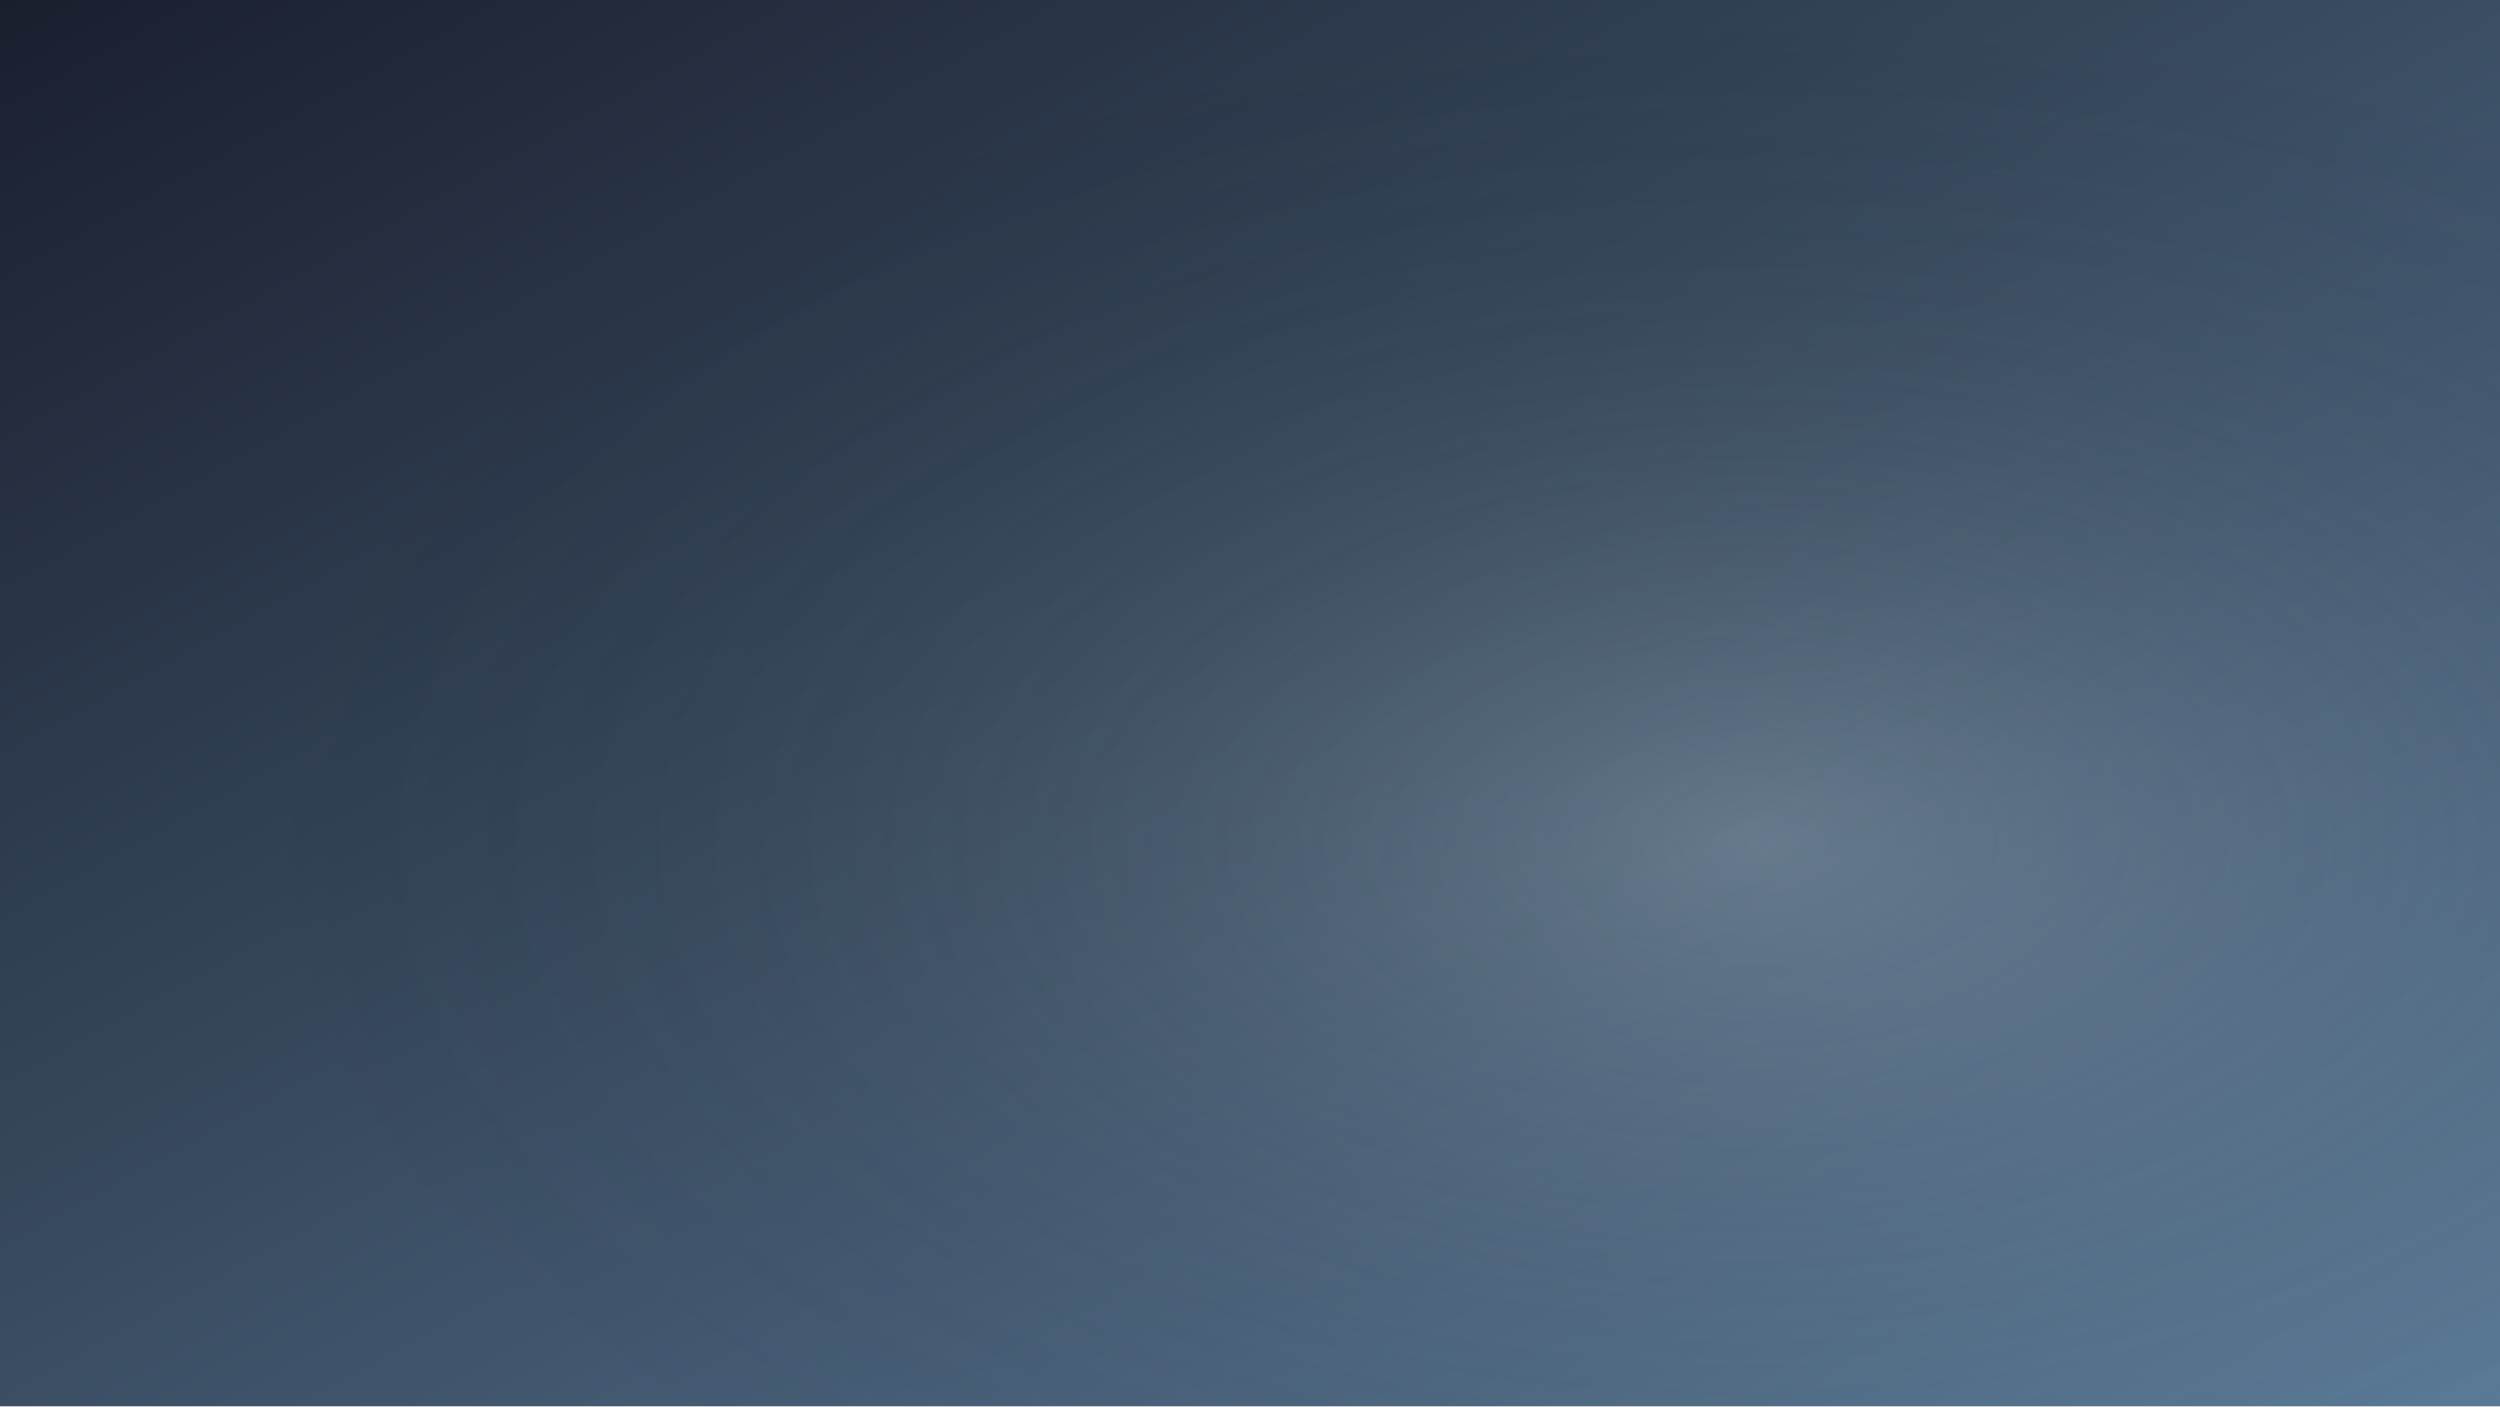
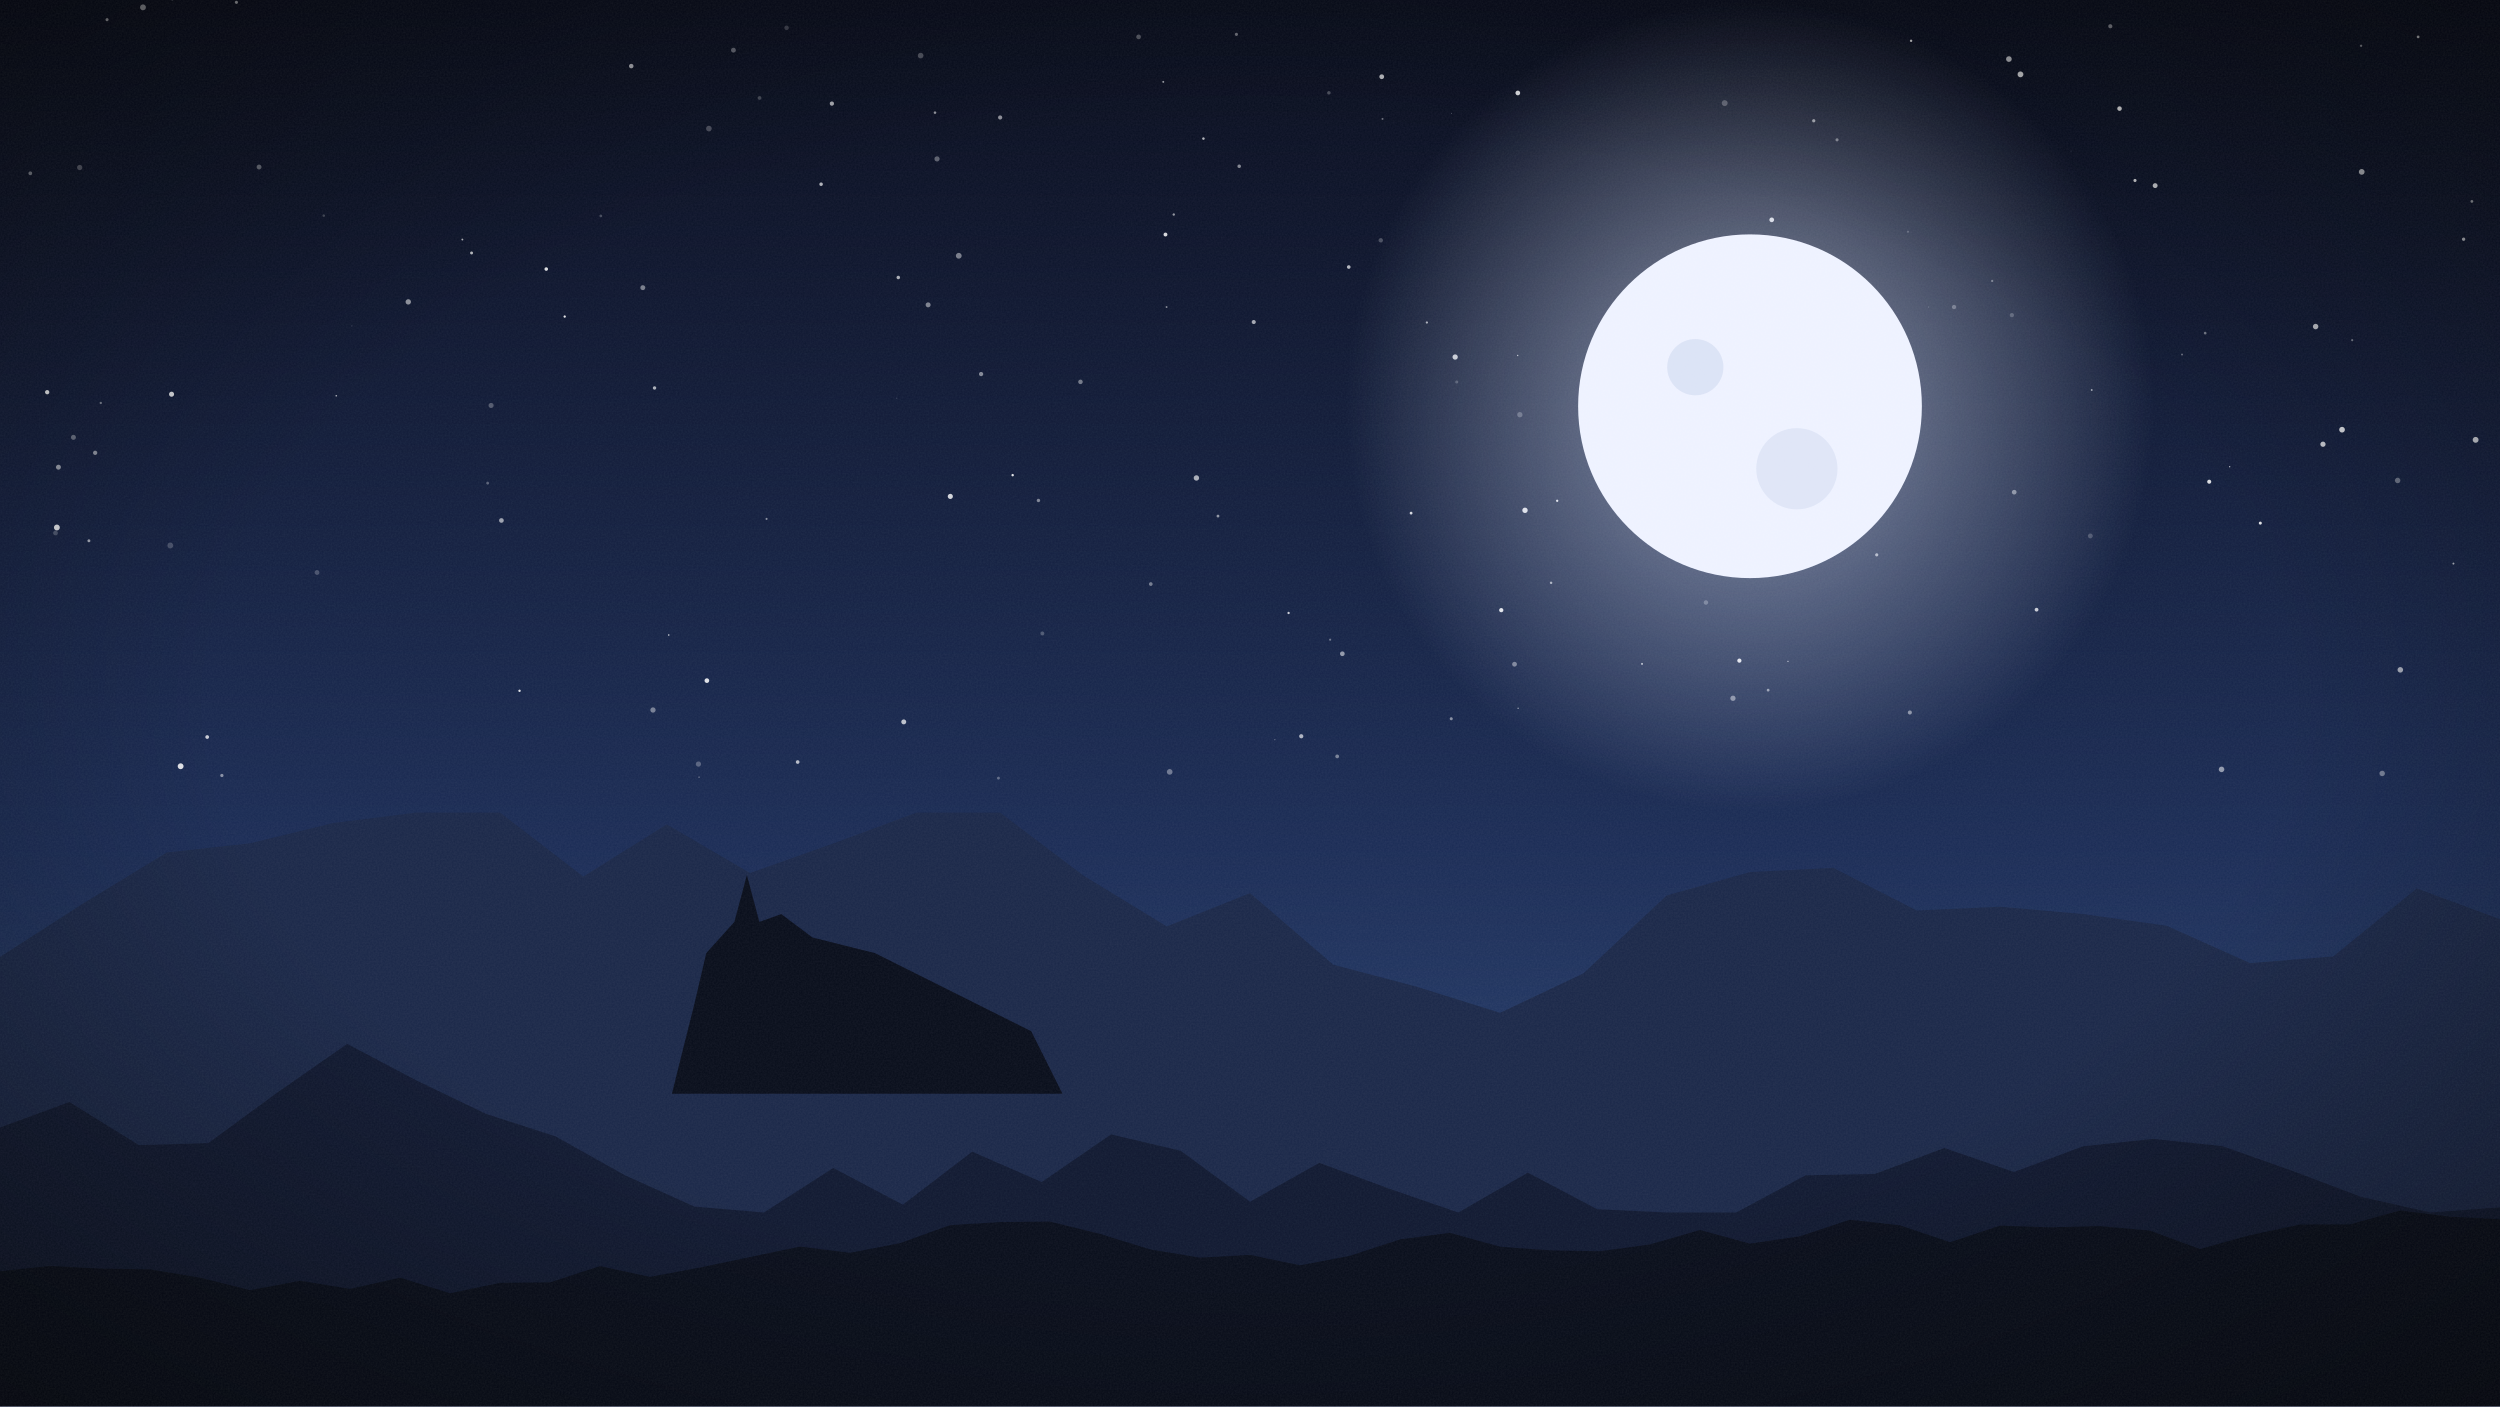
<svg xmlns="http://www.w3.org/2000/svg" width="1600" height="900" viewBox="0 0 1600 900">
  <defs>
-     <linearGradient id="g" x1="0" y1="0" x2="1" y2="1">
-       <stop offset="0" stop-color="#1a1f2e" />
-       <stop offset="1" stop-color="#5b7c99" />
+     <filter id="grain">
+       <feTurbulence type="fractalNoise" baseFrequency="0.9" numOctaves="2" stitchTiles="stitch" />
+       <feColorMatrix values="0 0 0 0 1  0 0 0 0 1  0 0 0 0 1  0 0 0 0.06 0" />
+     </filter>
+     <radialGradient id="vig" cx="0.5" cy="0.5" r="0.75">
+       <stop offset="0.55" stop-color="#000" stop-opacity="0" />
+       <stop offset="1" stop-color="#000" stop-opacity="0.55" />
+     </radialGradient>
+     <linearGradient id="s" x1="0" y1="0" x2="0" y2="1">
+       <stop offset="0" stop-color="#060a1a" />
+       <stop offset="0.6" stop-color="#1a2b55" />
+       <stop offset="1" stop-color="#2e4a7a" />
    </linearGradient>
-     <radialGradient id="r" cx="0.7" cy="0.6" r="0.6">
-       <stop offset="0" stop-color="#ffffff" stop-opacity="0.18" />
-       <stop offset="1" stop-color="#000000" stop-opacity="0" />
+     <radialGradient id="glow" cx="0.5" cy="0.5" r="0.5">
+       <stop offset="0" stop-color="#dfe8ff" stop-opacity="0.6" />
+       <stop offset="1" stop-color="#dfe8ff" stop-opacity="0" />
    </radialGradient>
  </defs>
-   <rect width="1600" height="900" fill="url(#g)" />
-   <rect width="1600" height="900" fill="url(#r)" />
+   <rect width="1600" height="900" fill="url(#s)" />
+   <circle cx="384.5" cy="138.2" r="0.86" fill="#fff" opacity="0.25" />
+   <circle cx="1144.3" cy="423.3" r="0.44" fill="#fff" opacity="0.70" />
+   <circle cx="165.8" cy="106.9" r="1.56" fill="#fff" opacity="0.39" />
+   <circle cx="574.9" cy="177.6" r="1.13" fill="#fff" opacity="0.65" />
+   <circle cx="627.9" cy="239.4" r="1.37" fill="#fff" opacity="0.48" />
+   <circle cx="202.9" cy="366.4" r="1.54" fill="#fff" opacity="0.23" />
+   <circle cx="486.1" cy="62.7" r="1.22" fill="#fff" opacity="0.24" />
+   <circle cx="578.4" cy="462.0" r="1.59" fill="#fff" opacity="0.71" />
+   <circle cx="1547.6" cy="23.6" r="0.88" fill="#fff" opacity="0.74" />
+   <circle cx="51.0" cy="107.2" r="1.68" fill="#fff" opacity="0.32" />
+   <circle cx="452.4" cy="435.6" r="1.50" fill="#fff" opacity="0.86" />
+   <circle cx="1160.8" cy="77.3" r="1.04" fill="#fff" opacity="0.62" />
+   <circle cx="913.2" cy="206.4" r="0.71" fill="#fff" opacity="0.63" />
+   <circle cx="728.7" cy="23.6" r="1.51" fill="#fff" opacity="0.30" />
+   <circle cx="56.9" cy="346.1" r="0.94" fill="#fff" opacity="0.61" />
+   <circle cx="447.4" cy="497.4" r="0.53" fill="#fff" opacity="0.32" />
+   <circle cx="64.5" cy="257.9" r="0.75" fill="#fff" opacity="0.43" />
+   <circle cx="1171.6" cy="255.9" r="0.62" fill="#fff" opacity="0.58" />
+   <circle cx="312.1" cy="309.2" r="0.92" fill="#fff" opacity="0.30" />
+   <circle cx="109.0" cy="349.1" r="1.87" fill="#fff" opacity="0.22" />
+   <circle cx="411.4" cy="184.1" r="1.58" fill="#fff" opacity="0.44" />
+   <circle cx="510.5" cy="487.7" r="1.18" fill="#fff" opacity="0.69" />
+   <circle cx="1350.6" cy="16.8" r="1.33" fill="#fff" opacity="0.47" />
+   <circle cx="261.3" cy="193.2" r="1.73" fill="#fff" opacity="0.54" />
+   <circle cx="1534.5" cy="307.5" r="1.76" fill="#fff" opacity="0.36" />
+   <circle cx="971.3" cy="227.5" r="0.47" fill="#fff" opacity="0.68" />
+   <circle cx="525.5" cy="117.9" r="1.14" fill="#fff" opacity="0.67" />
+   <circle cx="765.7" cy="305.9" r="1.74" fill="#fff" opacity="0.64" />
+   <circle cx="884.3" cy="49.1" r="1.54" fill="#fff" opacity="0.70" />
+   <circle cx="1175.7" cy="89.5" r="0.99" fill="#fff" opacity="0.45" />
+   <circle cx="110.2" cy="0.3" r="0.40" fill="#fff" opacity="0.26" />
+   <circle cx="928.8" cy="460.0" r="0.99" fill="#fff" opacity="0.47" />
+   <circle cx="1482.0" cy="209.0" r="1.75" fill="#fff" opacity="0.73" />
+   <circle cx="640.1" cy="75.2" r="1.34" fill="#fff" opacity="0.54" />
+   <circle cx="598.4" cy="72.1" r="0.82" fill="#fff" opacity="0.56" />
+   <circle cx="802.4" cy="206.1" r="1.31" fill="#fff" opacity="0.62" />
+   <circle cx="418.9" cy="248.3" r="1.09" fill="#fff" opacity="0.65" />
+   <circle cx="1076.8" cy="354.7" r="1.53" fill="#fff" opacity="0.73" />
+   <circle cx="404.0" cy="42.3" r="1.45" fill="#fff" opacity="0.64" />
+   <circle cx="883.7" cy="153.8" r="1.41" fill="#fff" opacity="0.25" />
+   <circle cx="1356.5" cy="69.5" r="1.46" fill="#fff" opacity="0.87" />
+   <circle cx="1293.1" cy="47.6" r="1.87" fill="#fff" opacity="0.79" />
+   <circle cx="361.4" cy="202.6" r="0.75" fill="#fff" opacity="0.89" />
+   <circle cx="215.2" cy="253.3" r="0.54" fill="#fff" opacity="0.66" />
+   <circle cx="1427.0" cy="298.7" r="0.44" fill="#fff" opacity="0.75" />
+   <circle cx="91.5" cy="4.7" r="1.89" fill="#fff" opacity="0.57" />
+   <circle cx="225.2" cy="208.6" r="0.33" fill="#fff" opacity="0.31" />
+   <circle cx="884.8" cy="76.1" r="0.63" fill="#fff" opacity="0.39" />
+   <circle cx="532.4" cy="66.3" r="1.38" fill="#fff" opacity="0.65" />
+   <circle cx="770.2" cy="88.7" r="0.82" fill="#fff" opacity="0.68" />
+   <circle cx="1570.2" cy="360.7" r="0.63" fill="#fff" opacity="0.66" />
+   <circle cx="1325.5" cy="96.7" r="0.33" fill="#fff" opacity="0.22" />
+   <circle cx="1045.5" cy="288.0" r="1.12" fill="#fff" opacity="0.62" />
+   <circle cx="1222.3" cy="456.0" r="1.31" fill="#fff" opacity="0.47" />
+   <circle cx="1091.8" cy="385.6" r="1.42" fill="#fff" opacity="0.28" />
+   <circle cx="815.9" cy="473.4" r="0.40" fill="#fff" opacity="0.36" />
+   <circle cx="1109.1" cy="446.9" r="1.70" fill="#fff" opacity="0.45" />
+   <circle cx="36.4" cy="337.6" r="1.89" fill="#fff" opacity="0.86" />
+   <circle cx="1505.4" cy="217.7" r="0.70" fill="#fff" opacity="0.43" />
+   <circle cx="779.5" cy="330.3" r="0.91" fill="#fff" opacity="0.53" />
+   <circle cx="736.5" cy="373.8" r="1.21" fill="#fff" opacity="0.40" />
+   <circle cx="996.6" cy="320.5" r="0.74" fill="#fff" opacity="0.89" />
+   <circle cx="47.0" cy="279.9" r="1.60" fill="#fff" opacity="0.36" />
+   <circle cx="1285.7" cy="37.8" r="1.82" fill="#fff" opacity="0.68" />
+   <circle cx="1511.1" cy="29.3" r="0.74" fill="#fff" opacity="0.52" />
+   <circle cx="1582.0" cy="128.9" r="0.90" fill="#fff" opacity="0.58" />
+   <circle cx="972.7" cy="265.4" r="1.71" fill="#fff" opacity="0.26" />
+   <circle cx="748.6" cy="494.0" r="1.82" fill="#fff" opacity="0.37" />
+   <circle cx="1486.7" cy="284.3" r="1.68" fill="#fff" opacity="0.76" />
+   <circle cx="667.1" cy="405.4" r="1.26" fill="#fff" opacity="0.24" />
+   <circle cx="859.1" cy="418.4" r="1.51" fill="#fff" opacity="0.53" />
+   <circle cx="428.0" cy="406.4" r="0.49" fill="#fff" opacity="0.85" />
+   <circle cx="1287.6" cy="201.7" r="1.37" fill="#fff" opacity="0.23" />
+   <circle cx="1421.8" cy="492.4" r="1.78" fill="#fff" opacity="0.53" />
+   <circle cx="1102.8" cy="315.8" r="1.74" fill="#fff" opacity="0.42" />
+   <circle cx="929.0" cy="72.6" r="0.34" fill="#fff" opacity="0.28" />
+   <circle cx="608.2" cy="317.7" r="1.65" fill="#fff" opacity="0.81" />
+   <circle cx="1411.3" cy="213.2" r="0.87" fill="#fff" opacity="0.42" />
+   <circle cx="1221.1" cy="148.3" r="0.67" fill="#fff" opacity="0.24" />
+   <circle cx="301.8" cy="161.9" r="0.95" fill="#fff" opacity="0.72" />
+   <circle cx="1113.2" cy="422.8" r="1.35" fill="#fff" opacity="0.88" />
+   <circle cx="295.9" cy="153.3" r="0.61" fill="#fff" opacity="0.69" />
+   <circle cx="151.3" cy="1.5" r="1.00" fill="#fff" opacity="0.63" />
+   <circle cx="142.0" cy="496.3" r="1.06" fill="#fff" opacity="0.48" />
+   <circle cx="1337.8" cy="343.0" r="1.57" fill="#fff" opacity="0.22" />
+   <circle cx="1131.6" cy="441.7" r="0.90" fill="#fff" opacity="0.53" />
+   <circle cx="751.2" cy="137.3" r="0.77" fill="#fff" opacity="0.55" />
+   <circle cx="490.6" cy="332.1" r="0.66" fill="#fff" opacity="0.50" />
+   <circle cx="1187.3" cy="221.3" r="1.39" fill="#fff" opacity="0.82" />
+   <circle cx="469.4" cy="32.1" r="1.56" fill="#fff" opacity="0.35" />
+   <circle cx="1498.9" cy="275.0" r="1.83" fill="#fff" opacity="0.82" />
+   <circle cx="1133.9" cy="140.7" r="1.51" fill="#fff" opacity="0.83" />
+   <circle cx="37.4" cy="299.0" r="1.59" fill="#fff" opacity="0.56" />
+   <circle cx="855.8" cy="484.1" r="1.21" fill="#fff" opacity="0.42" />
+   <circle cx="992.7" cy="373.0" r="0.79" fill="#fff" opacity="0.61" />
+   <circle cx="1303.4" cy="390.2" r="1.21" fill="#fff" opacity="0.76" />
+   <circle cx="1234.2" cy="196.5" r="0.31" fill="#fff" opacity="0.32" />
+   <circle cx="932.3" cy="244.5" r="0.97" fill="#fff" opacity="0.22" />
+   <circle cx="851.3" cy="409.4" r="0.68" fill="#fff" opacity="0.38" />
+   <circle cx="976.0" cy="326.6" r="1.73" fill="#fff" opacity="0.86" />
+   <circle cx="594.0" cy="195.1" r="1.60" fill="#fff" opacity="0.46" />
+   <circle cx="1536.2" cy="428.7" r="1.78" fill="#fff" opacity="0.61" />
+   <circle cx="613.6" cy="163.7" r="1.86" fill="#fff" opacity="0.44" />
+   <circle cx="573.9" cy="254.8" r="0.30" fill="#fff" opacity="0.33" />
+   <circle cx="503.4" cy="17.8" r="1.46" fill="#fff" opacity="0.21" />
+   <circle cx="599.7" cy="101.7" r="1.67" fill="#fff" opacity="0.33" />
+   <circle cx="639.0" cy="498.0" r="0.93" fill="#fff" opacity="0.32" />
+   <circle cx="664.6" cy="320.3" r="1.10" fill="#fff" opacity="0.46" />
+   <circle cx="19.4" cy="110.9" r="1.21" fill="#fff" opacity="0.48" />
+   <circle cx="850.5" cy="59.4" r="1.11" fill="#fff" opacity="0.26" />
+   <circle cx="207.2" cy="138.0" r="0.82" fill="#fff" opacity="0.24" />
+   <circle cx="60.9" cy="289.8" r="1.37" fill="#fff" opacity="0.52" />
+   <circle cx="969.3" cy="425.1" r="1.53" fill="#fff" opacity="0.42" />
+   <circle cx="1511.5" cy="110.0" r="1.84" fill="#fff" opacity="0.69" />
+   <circle cx="417.9" cy="454.4" r="1.70" fill="#fff" opacity="0.41" />
+   <circle cx="320.9" cy="333.1" r="1.51" fill="#fff" opacity="0.58" />
+   <circle cx="1250.6" cy="196.5" r="1.38" fill="#fff" opacity="0.30" />
+   <circle cx="1201.1" cy="355.1" r="1.02" fill="#fff" opacity="0.62" />
+   <circle cx="691.5" cy="244.4" r="1.45" fill="#fff" opacity="0.41" />
+   <circle cx="648.1" cy="304.1" r="0.78" fill="#fff" opacity="0.87" />
+   <circle cx="931.3" cy="228.5" r="1.70" fill="#fff" opacity="0.76" />
+   <circle cx="832.8" cy="471.2" r="1.35" fill="#fff" opacity="0.65" />
+   <circle cx="68.5" cy="12.6" r="1.00" fill="#fff" opacity="0.61" />
+   <circle cx="791.3" cy="22.0" r="1.00" fill="#fff" opacity="0.42" />
+   <circle cx="349.6" cy="172.2" r="1.14" fill="#fff" opacity="0.86" />
+   <circle cx="115.6" cy="490.4" r="1.88" fill="#fff" opacity="0.87" />
+   <circle cx="109.8" cy="252.3" r="1.63" fill="#fff" opacity="0.84" />
+   <circle cx="744.5" cy="52.4" r="0.62" fill="#fff" opacity="0.61" />
+   <circle cx="1413.9" cy="308.3" r="1.31" fill="#fff" opacity="0.84" />
+   <circle cx="453.7" cy="82.3" r="1.82" fill="#fff" opacity="0.26" />
+   <circle cx="1396.5" cy="226.9" r="0.61" fill="#fff" opacity="0.39" />
+   <circle cx="447.0" cy="489.0" r="1.69" fill="#fff" opacity="0.27" />
+   <circle cx="903.1" cy="328.4" r="0.91" fill="#fff" opacity="0.82" />
+   <circle cx="1446.6" cy="334.8" r="0.97" fill="#fff" opacity="0.88" />
+   <circle cx="30.2" cy="251.0" r="1.38" fill="#fff" opacity="0.89" />
+   <circle cx="1083.7" cy="234.3" r="0.70" fill="#fff" opacity="0.70" />
+   <circle cx="1366.4" cy="115.5" r="1.01" fill="#fff" opacity="0.82" />
+   <circle cx="589.2" cy="35.6" r="1.81" fill="#fff" opacity="0.28" />
+   <circle cx="132.6" cy="471.7" r="1.20" fill="#fff" opacity="0.76" />
+   <circle cx="1584.4" cy="281.5" r="1.88" fill="#fff" opacity="0.76" />
+   <circle cx="1223.1" cy="26.1" r="0.78" fill="#fff" opacity="0.79" />
+   <circle cx="971.6" cy="453.3" r="0.47" fill="#fff" opacity="0.55" />
+   <circle cx="745.9" cy="150.1" r="1.25" fill="#fff" opacity="0.83" />
+   <circle cx="1524.6" cy="495.0" r="1.75" fill="#fff" opacity="0.40" />
+   <circle cx="863.2" cy="170.9" r="1.17" fill="#fff" opacity="0.69" />
+   <circle cx="1379.3" cy="118.8" r="1.57" fill="#fff" opacity="0.78" />
+   <circle cx="332.5" cy="442.1" r="0.77" fill="#fff" opacity="0.87" />
+   <circle cx="824.7" cy="392.3" r="0.75" fill="#fff" opacity="0.77" />
+   <circle cx="746.6" cy="196.5" r="0.61" fill="#fff" opacity="0.50" />
+   <circle cx="793.1" cy="106.4" r="1.14" fill="#fff" opacity="0.49" />
+   <circle cx="1275.0" cy="179.8" r="0.72" fill="#fff" opacity="0.38" />
+   <circle cx="1050.9" cy="424.9" r="0.63" fill="#fff" opacity="0.70" />
+   <circle cx="1103.8" cy="66.0" r="1.90" fill="#fff" opacity="0.29" />
+   <circle cx="1289.1" cy="315.0" r="1.50" fill="#fff" opacity="0.45" />
+   <circle cx="1576.7" cy="153.1" r="1.07" fill="#fff" opacity="0.70" />
+   <circle cx="314.3" cy="259.5" r="1.64" fill="#fff" opacity="0.27" />
+   <circle cx="35.5" cy="341.1" r="1.54" fill="#fff" opacity="0.23" />
+   <circle cx="1338.7" cy="249.6" r="0.61" fill="#fff" opacity="0.59" />
+   <circle cx="960.8" cy="390.5" r="1.36" fill="#fff" opacity="0.88" />
+   <circle cx="971.4" cy="59.5" r="1.52" fill="#fff" opacity="0.85" />
+   <circle cx="1120" cy="260" r="260" fill="url(#glow)" />
+   <circle cx="1120" cy="260" r="110" fill="#eef2ff" />
+   <circle cx="1085" cy="235" r="18" fill="#cfd8f0" opacity="0.6" />
+   <circle cx="1150" cy="300" r="26" fill="#cfd8f0" opacity="0.5" />
+   <path d="M0,900 L0.0,612.4 L53.3,578.2 L106.7,545.6 L160.0,539.7 L213.3,526.7 L266.7,520.0 L320.0,520.0 L373.3,561.0 L426.7,527.6 L480.0,558.7 L533.3,539.8 L586.7,520.0 L640.0,520.0 L693.3,560.3 L746.7,592.9 L800.0,571.6 L853.3,617.4 L906.7,631.5 L960.0,648.2 L1013.3,623.0 L1066.7,573.1 L1120.0,558.1 L1173.3,555.4 L1226.7,582.7 L1280.0,580.3 L1333.3,585.0 L1386.7,592.5 L1440.0,616.4 L1493.3,612.1 L1546.7,568.6 L1600.0,588.3 L1600,900 Z" fill="#1a2748" />
+   <path d="M0,900 L0.0,721.6 L44.4,705.3 L88.9,732.9 L133.3,731.6 L177.8,699.0 L222.2,668.1 L266.7,691.6 L311.1,712.9 L355.6,727.3 L400.0,752.2 L444.4,772.2 L488.9,776.0 L533.3,747.5 L577.8,771.0 L622.2,737.1 L666.7,756.5 L711.1,726.0 L755.6,736.5 L800.0,769.1 L844.4,744.2 L888.9,760.7 L933.3,776.0 L977.8,750.5 L1022.2,773.9 L1066.7,776.0 L1111.1,776.0 L1155.6,752.2 L1200.0,751.3 L1244.4,734.7 L1288.9,750.1 L1333.3,733.6 L1377.8,728.9 L1422.2,733.5 L1466.7,749.2 L1511.1,766.0 L1555.6,776.0 L1600.0,772.7 L1600,900 Z" fill="#0f1830" />
+   <path d="M0,900 L0.0,813.6 L32.0,810.2 L64.0,811.9 L96.0,812.4 L128.0,817.7 L160.0,825.7 L192.0,819.7 L224.0,824.9 L256.0,817.7 L288.0,827.7 L320.0,821.0 L352.0,820.7 L384.0,810.3 L416.0,817.2 L448.0,811.2 L480.0,804.5 L512.0,797.8 L544.0,801.8 L576.0,795.6 L608.0,784.1 L640.0,782.1 L672.0,781.8 L704.0,789.7 L736.0,799.6 L768.0,804.9 L800.0,803.1 L832.0,809.8 L864.0,803.7 L896.0,793.2 L928.0,789.0 L960.0,797.9 L992.0,800.2 L1024.0,800.8 L1056.0,796.4 L1088.0,787.2 L1120.0,795.9 L1152.0,791.2 L1184.0,780.6 L1216.0,784.2 L1248.0,795.0 L1280.0,784.4 L1312.0,785.5 L1344.0,784.7 L1376.0,787.6 L1408.0,799.4 L1440.0,790.5 L1472.0,783.7 L1504.0,783.6 L1536.0,774.7 L1568.0,778.7 L1600.0,780.3 L1600,900 Z" fill="#070c1a" />
+   <path fill="#070c1a" d="M430 700 L445 640 L452 610 L470 590 L478 560 L486 590 L500 585 L520 600 L560 610 L620 640 L660 660 L680 700 Z" />
+   <rect width="1600" height="900" fill="url(#vig)" />
+   <rect width="1600" height="900" filter="url(#grain)" />
</svg>
